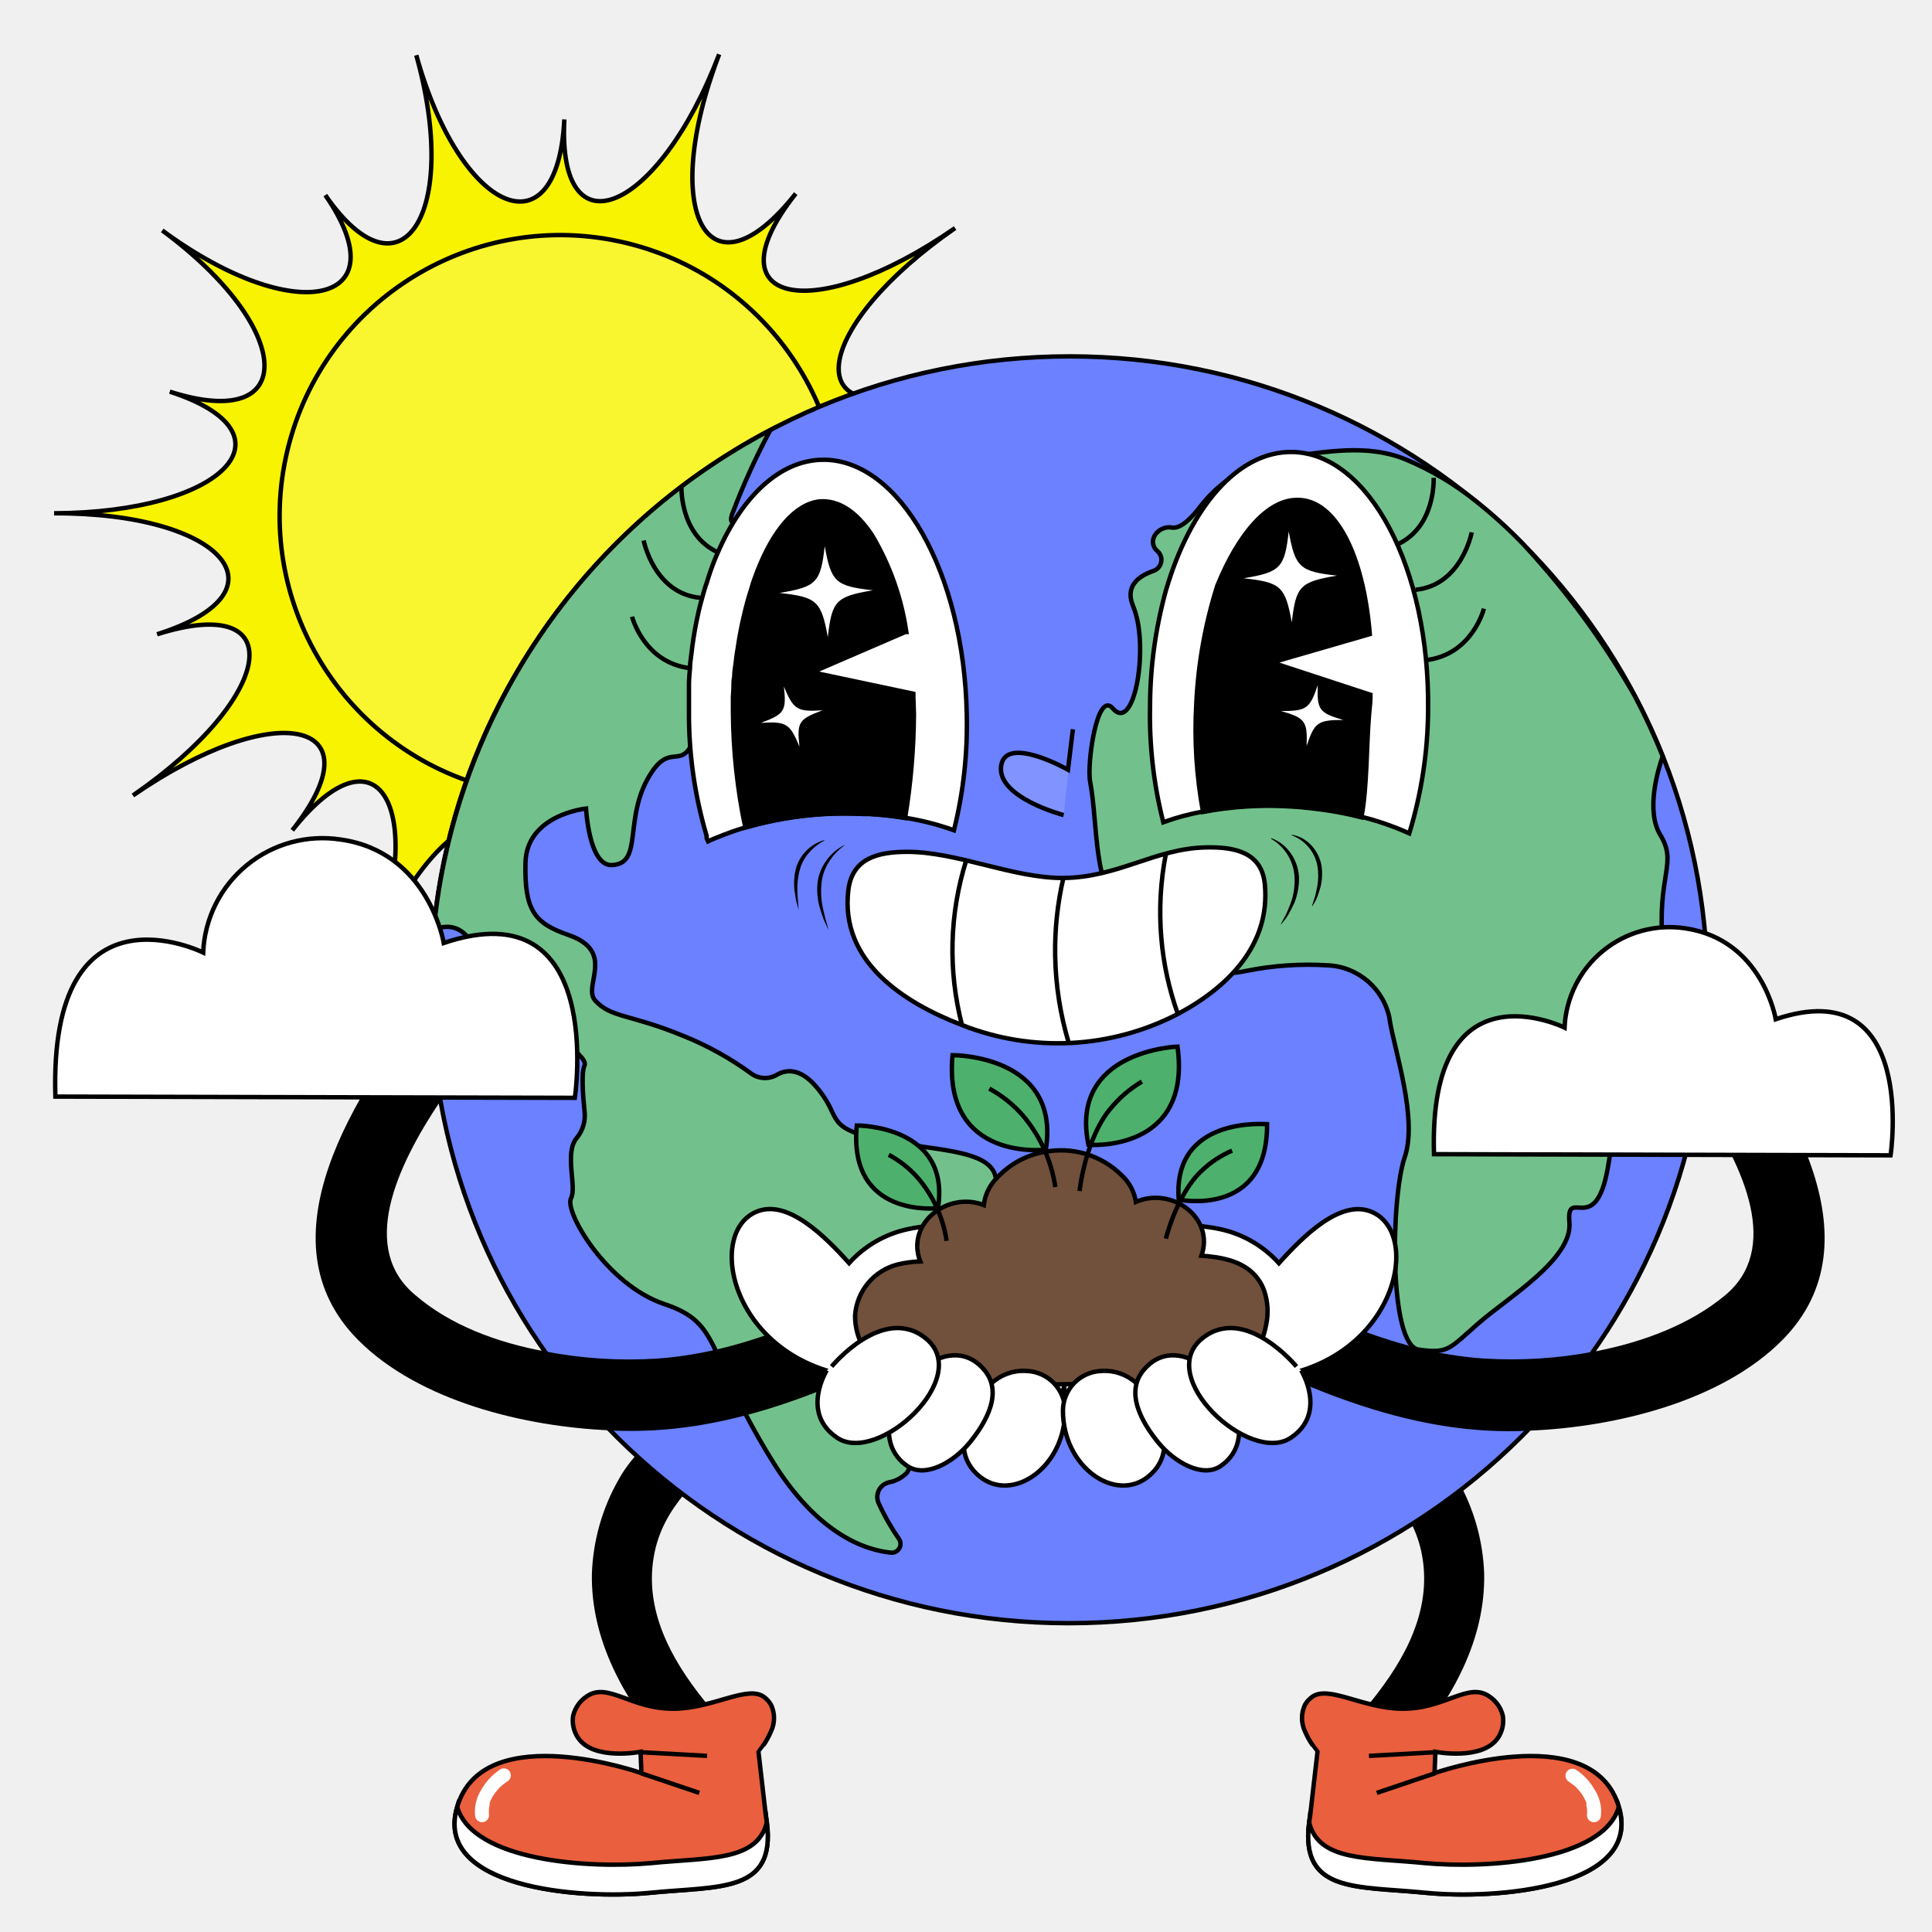
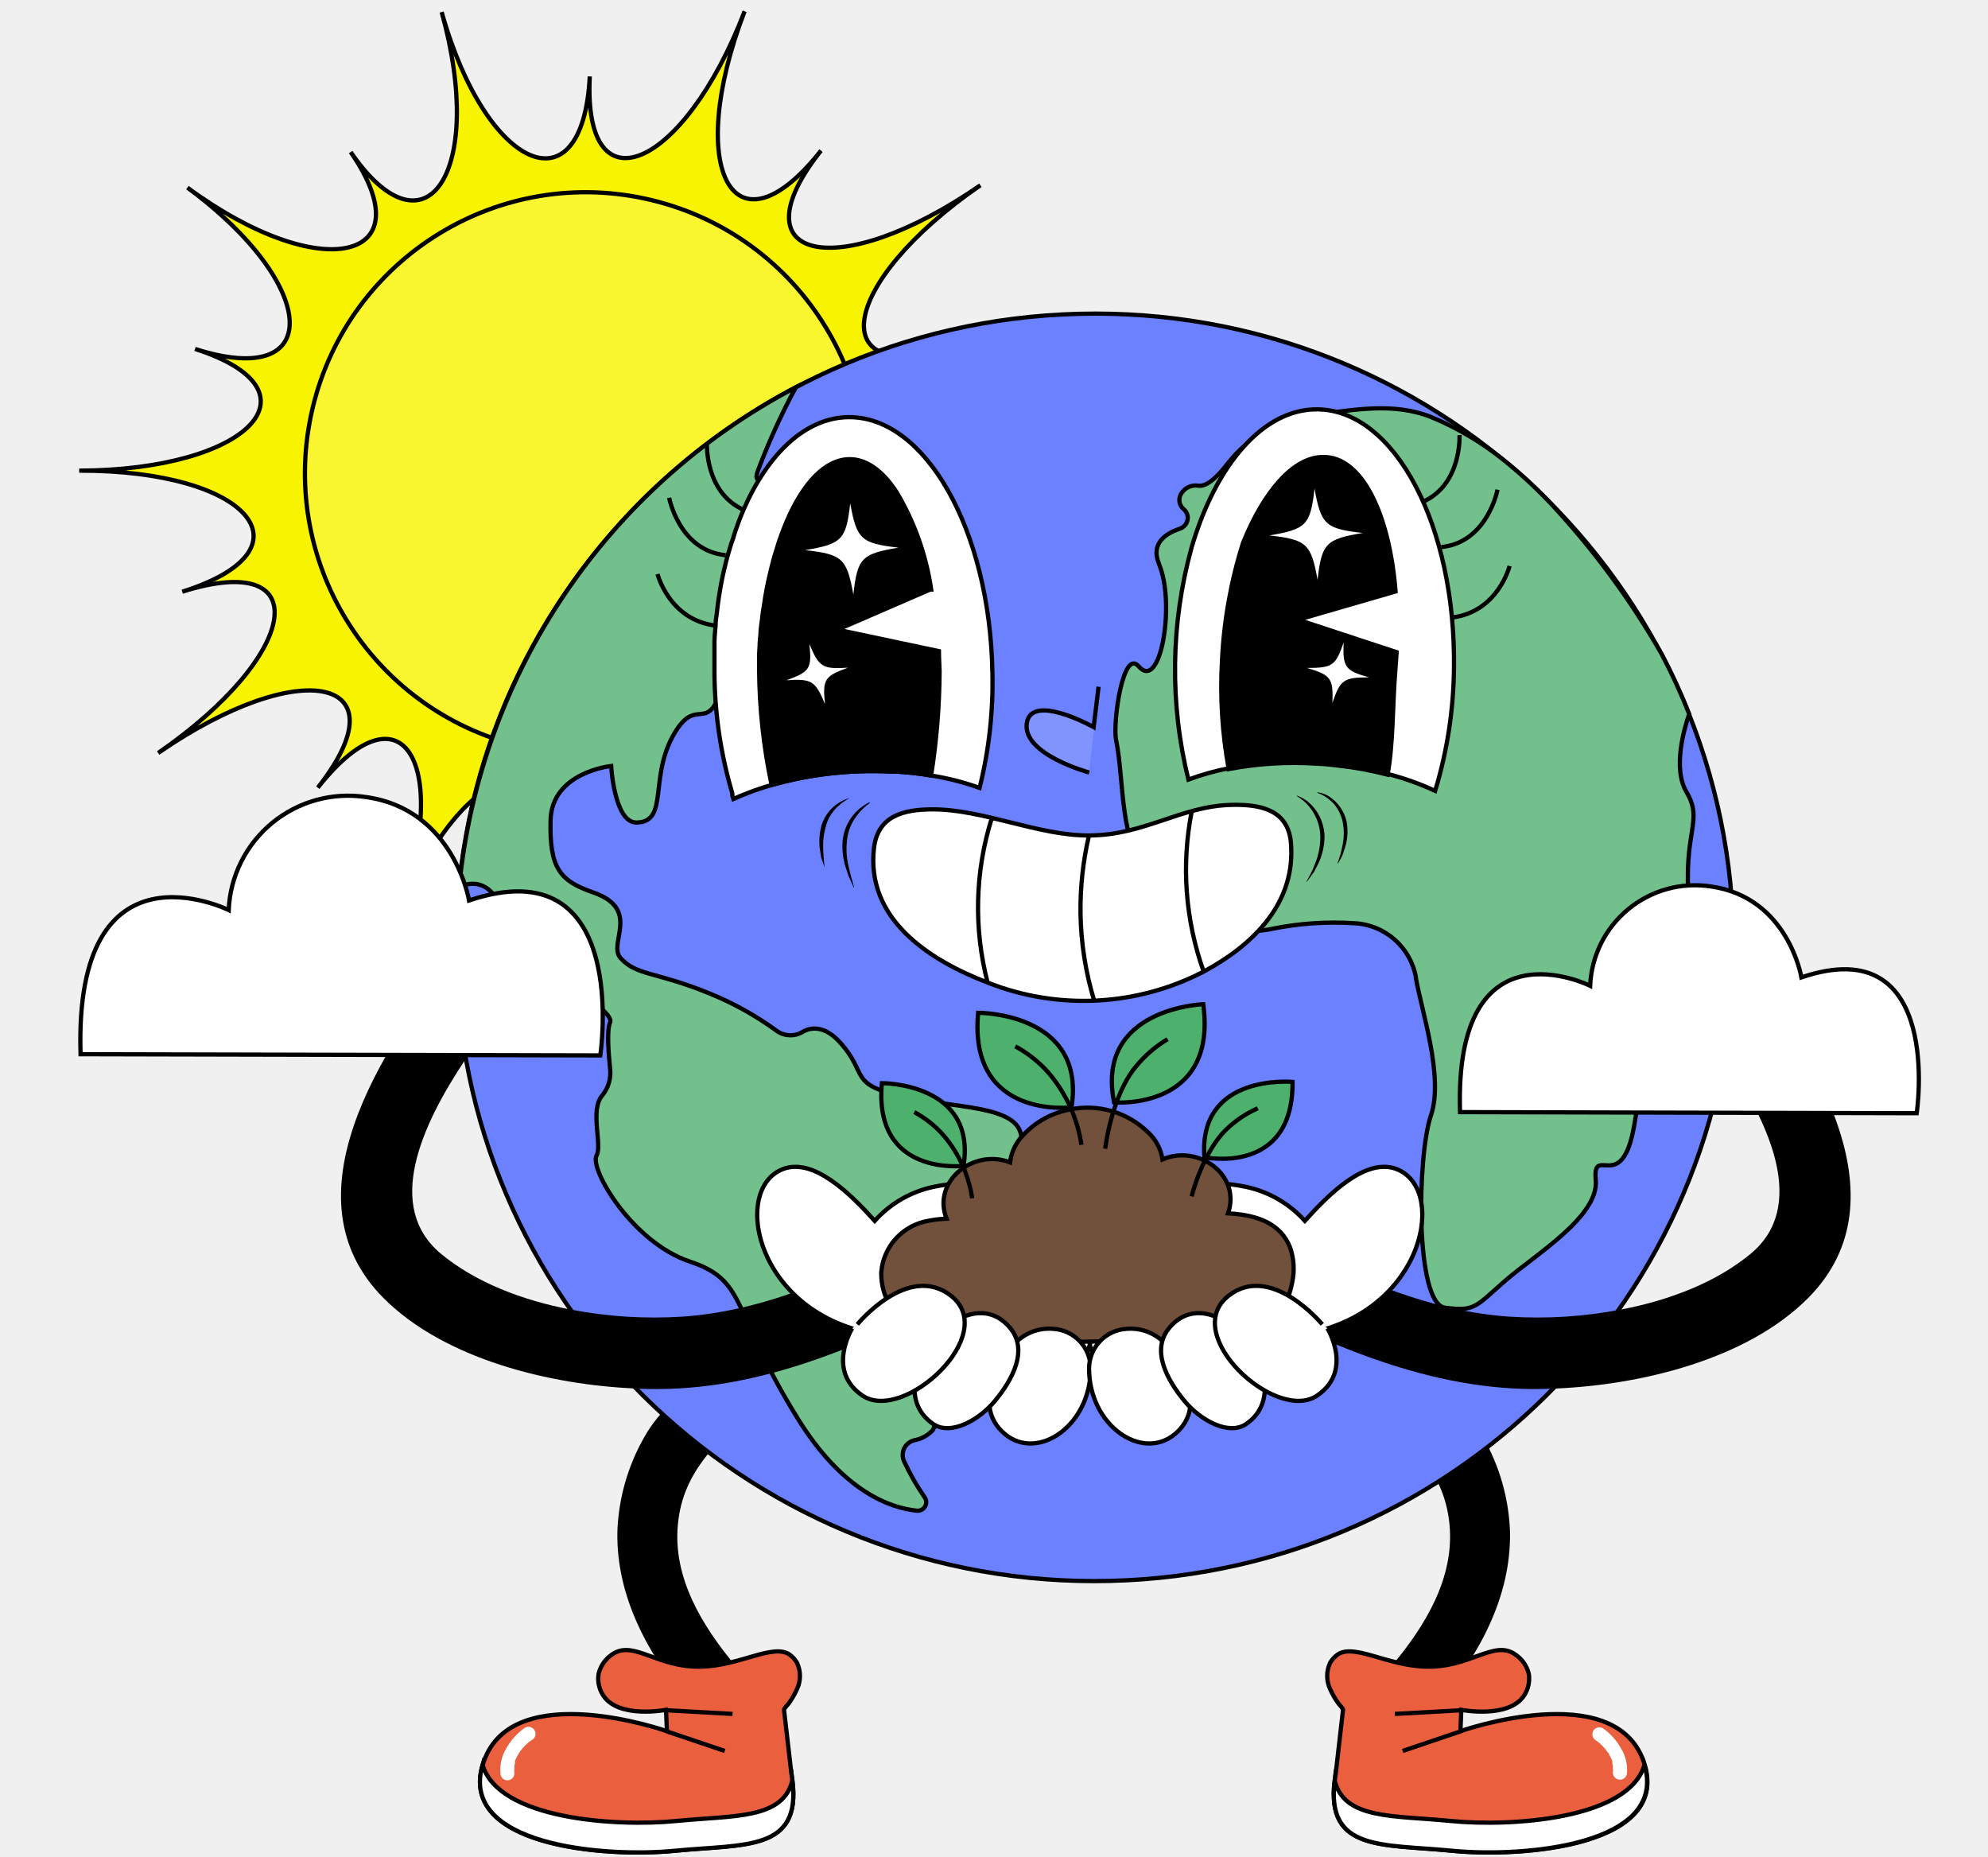
- <svg xmlns="http://www.w3.org/2000/svg" viewBox="0 0 218.65 218.73">
+ <svg xmlns="http://www.w3.org/2000/svg" viewBox="0 0 234.2 218.73">
  <defs>
    <style>.cls-1,.cls-7{fill:#fff;}.cls-1,.cls-10,.cls-12,.cls-13,.cls-2,.cls-3,.cls-4,.cls-5,.cls-6,.cls-8,.cls-9{stroke:#000;stroke-miterlimit:10;stroke-width:0.5px;}.cls-2{fill:#f8f300;}.cls-3{fill:#f9f52e;}.cls-5{fill:#ea5f3d;}.cls-6{fill:none;}.cls-8{fill:#6b81ff;}.cls-9{fill:#72c18c;}.cls-10{fill:#8093ff;}.cls-11{clip-path:url(#clip-path);}.cls-12{fill:#71513c;}.cls-13{fill:#4db16d;}</style>
    <clipPath id="clip-path">
-       <path class="cls-1" d="M120.39,99.4c6.22-.06,10.39-3.34,16.11-3.46,3.22-.08,6.36.51,6.7,4.19.63,6.72-4,11.55-9.84,14.66a29.5,29.5,0,0,1-24.45,1.26c-6.7-2.57-13.8-7.22-12.87-15.23.42-3.67,3.36-4.36,6.58-4.38C108.34,96.41,114.69,99.44,120.39,99.4Z" />
+       <path class="cls-1" d="M128.29,98.41c6.49,0,10.83-3.47,16.78-3.6,3.35-.08,6.62.54,7,4.36.65,7-4.18,12-10.25,15.27a30.74,30.74,0,0,1-25.45,1.31c-7-2.68-14.37-7.52-13.41-15.86.45-3.81,3.51-4.54,6.85-4.55C115.75,95.3,122.36,98.46,128.29,98.41Z" />
    </clipPath>
  </defs>
  <g id="_02" data-name="02">
-     <path class="cls-2" d="M15.05,90.06C31.21,78.91,33,67,17.78,71.81,33,67,25.37,58.05,6.12,58.11c19.25-.06,27.81-9,13.1-13.77,14.71,4.72,14.15-7.19-.85-18.25,15,11.06,27.05,8.43,18.46-4,8.59,12.45,15.32,2.11,10.3-15.84,5,18,16,22.7,16.76,7.27-.8,15.43,10.65,10.62,17.53-7.37-6.88,18-1.22,28.28,8.67,15.77C80.2,34.41,92,37,108.13,25.82,92,37,90.19,48.89,105.4,44.07c-15.21,4.82-7.59,13.76,11.66,13.7-19.25.06-27.81,9-13.1,13.77-14.71-4.72-14.15,7.2.85,18.25-15-11.05-27.06-8.43-18.46,4C77.75,81.36,71,91.7,76,109.65c-5-18-16-22.69-16.76-7.27.8-15.42-10.64-10.61-17.52,7.37C48.64,91.77,43,81.47,33.09,94,43,81.47,31.21,78.91,15.05,90.06Z" />
-     <circle class="cls-3" cx="63.44" cy="58.4" r="31.78" transform="translate(-8.17 106.43) rotate(-76.48)" />
-     <path class="cls-4" d="M80.18,193.47c-3.77-4.51-7.14-10-6.56-16.14.61-6.35,4.72-9.32,8.51-13.77,2.64-3.1-2.63-6.58-5.24-3.52-2.25,2.64-4.9,4.44-6.63,7.58a22.92,22.92,0,0,0-3,10.55c-.13,7.42,3.58,13.94,8.19,19.48C78.05,200.78,82.78,196.59,80.18,193.47Z" />
-     <path class="cls-5" d="M66.42,192.06a3.68,3.68,0,0,0-1.53,2.18,3.48,3.48,0,0,0,.55,2.5c1.76,2.63,7.08,1.59,7.08,1.59l.1,2.41s-17.39-6.12-20.73,3.42,13.56,10.93,21.71,10.13,14.63.11,13.1-8.75c0,0-.83-7.21-.83-7.22s.44-.57.51-.66a8.85,8.85,0,0,0,.91-1.65,3.48,3.48,0,0,0,0-3,2.92,2.92,0,0,0-.82-.91c-1.86-1.32-5.67,1.27-10.06,1.35C71.47,193.55,68.84,190.37,66.42,192.06Z" />
-     <path class="cls-1" d="M73.6,214.29c-8,.79-24.55-.55-21.84-9.71,1.78,6.13,15,7,21.94,6.35,6.57-.65,12-.18,13.12-4.6C87.83,214.34,81.51,213.5,73.6,214.29Z" />
-     <line class="cls-6" x1="72.59" y1="200.76" x2="79.17" y2="202.98" />
-     <line class="cls-6" x1="72.41" y1="198.37" x2="80.05" y2="198.79" />
-     <path class="cls-7" d="M54.49,202.62a4.63,4.63,0,0,0-.7,2.94.8.8,0,0,0,.83.74.78.78,0,0,0,.74-.83,3.84,3.84,0,0,1,0-.59v0l0-.16a2.82,2.82,0,0,1,.07-.31l0-.13,0-.09,0-.09.07-.15q.13-.3.3-.6c.06-.08.11-.17.17-.26-.1.15,0,0,0,0l.1-.13c.14-.18.28-.35.43-.51l.23-.23L57,202l.44-.32a.79.79,0,1,0-.85-1.33A6.75,6.75,0,0,0,54.49,202.62Z" />
-     <path class="cls-4" d="M154.86,193.47c3.77-4.51,7.14-10,6.56-16.14-.61-6.35-4.73-9.32-8.51-13.77-2.64-3.1,2.63-6.58,5.24-3.52,2.25,2.64,4.89,4.44,6.63,7.58a22.91,22.91,0,0,1,3,10.55c.14,7.42-3.57,13.94-8.18,19.48C157,200.78,152.26,196.59,154.86,193.47Z" />
-     <path class="cls-5" d="M168.61,192.06a3.64,3.64,0,0,1,1.53,2.18,3.49,3.49,0,0,1-.54,2.5c-1.77,2.63-7.09,1.59-7.09,1.59l-.1,2.41s17.4-6.12,20.74,3.42-13.56,10.93-21.72,10.13-14.62.11-13.1-8.75c0,0,.83-7.21.83-7.22s-.43-.57-.5-.66a8.9,8.9,0,0,1-.92-1.65,3.52,3.52,0,0,1,0-3,2.87,2.87,0,0,1,.83-.91c1.86-1.32,5.66,1.27,10.06,1.35C163.56,193.55,166.2,190.37,168.61,192.06Z" />
-     <path class="cls-1" d="M161.43,214.29c8,.79,24.56-.55,21.84-9.71-1.77,6.13-15,7-21.94,6.35-6.56-.65-12-.18-13.12-4.6C147.21,214.34,153.53,213.5,161.43,214.29Z" />
-     <line class="cls-6" x1="162.45" y1="200.76" x2="155.87" y2="202.98" />
-     <line class="cls-6" x1="162.63" y1="198.37" x2="154.99" y2="198.79" />
-     <path class="cls-7" d="M180.54,202.62a4.57,4.57,0,0,1,.71,2.94.79.79,0,0,1-1.58-.09,2.88,2.88,0,0,0,0-.59v0a.78.78,0,0,0,0-.16,2.82,2.82,0,0,0-.07-.31l0-.13a.49.49,0,0,0,0-.09l0-.09-.06-.15a5.71,5.71,0,0,0-.31-.6l-.16-.26c.09.15,0,0,0,0a1.13,1.13,0,0,1-.1-.13c-.14-.18-.28-.35-.43-.51l-.23-.23L178,202c-.14-.11-.28-.22-.43-.32a.79.79,0,0,1,.85-1.33A6.72,6.72,0,0,1,180.54,202.62Z" />
-     <ellipse class="cls-8" cx="121.05" cy="112.05" rx="72.28" ry="71.71" transform="translate(-2.73 3.02) rotate(-1.41)" />
-     <path class="cls-9" d="M188.26,107.23c.73,8.29-3.76,7.89-4.25,9.46s-.6,7.8-2,15.62-4.7,1.94-4.33,6.08-6.92,8.48-10.28,11.41-3.38,3.46-6.78,3-3.16-17.19-1.59-21.77c1.49-4.34-1.09-11.92-1.7-15.54,0,0,0-.07,0-.11a7.47,7.47,0,0,0-7-6.09,35.51,35.51,0,0,0-9.24.63c-6.82,1.47-10.38-3.64-13.87-6.41s-2.9-10.32-3.8-15c-.39-2,.78-10.39,2.55-8.32,2.47,2.89,4.07-6.76,2.46-11.18l-.23-.61c-.78-2.14.81-3.22,2.38-3.76a1.34,1.34,0,0,0,.91-1.27,1.32,1.32,0,0,0-.48-1,1.34,1.34,0,0,1-.36-1.58,1.89,1.89,0,0,1,2.09-1.05c1,.08,2.15-1.08,3.23-2.49a14.51,14.51,0,0,1,9.75-5.53c4.44-.55,9-1.47,13.32.25a33.18,33.18,0,0,1,8.12,4.82h0a54.63,54.63,0,0,1,5.24,4.76l.21.23a91.91,91.91,0,0,1,12.46,17,68.71,68.71,0,0,1,3.17,6.85c-.55,1.56-1.91,6.13-.29,8.86C190,97.84,187.53,98.94,188.26,107.23Z" />
-     <path class="cls-9" d="M110.19,144.2c-.94,3.66,1.26,8.9-2.86,10.12s-3.62,11.07-4.63,12.39a3.77,3.77,0,0,1-2.09,1.12,1.7,1.7,0,0,0-1.12,2.39,26.57,26.57,0,0,0,2.33,4.08,1,1,0,0,1-.88,1.49c-2.89-.27-8.36-2-13.58-10.52-7.57-12.27-5.57-15.44-12.12-17.62s-11.39-10.5-10.59-12c.68-1.26-.8-5.16.66-6.83a4,4,0,0,0,.87-3c-.2-1.92-.37-4.43,0-5.19.59-1.27-6.09-4.51-4.28-7.47s-6.21-.66-8-5.35c-1.38-3.58-3.77-3-4.8-2.53A71.76,71.76,0,0,1,87.21,48.69a78.64,78.64,0,0,0-4.3,9.47c-1.7,4.71,12.48-9,14.55-3.33,2,5.49,2.33,10,1,11.77-1.88,2.51-6.85,3.28-6.85,3.28a2,2,0,0,1-.08,3.4,26.34,26.34,0,0,1-5.31,2.45c-1.8.3-3,2.67-3,2.67a6.66,6.66,0,0,0-4.32,4.45c-1.58,4.78-2.71,1.16-5,4.4-3.56,5.14-.86,10.6-4.7,10.69-2.53,0-2.85-6.4-2.85-6.4s-6.73.68-6.86,6.13,1.06,6.87,4.88,8.19c5.43,1.88,1.57,5.79,3,7.4,1.81,2,3.92,1.52,9.95,4a35.53,35.53,0,0,1,7.74,4.29,2.65,2.65,0,0,0,2.91.12c1-.57,2.52-.77,4.28,1.19,3.2,3.56.89,4.65,6.9,6.06s13.26,1,13.61,4.6S111.14,140.54,110.19,144.2Z" />
-     <path class="cls-10" d="M121.47,82.56l-.56,4.58s-7.08-4-7.57-.42,7.08,5.56,7.08,5.56" />
-     <path class="cls-1" d="M161.68,80.43a48.85,48.85,0,0,1-2.13,13.92,32.31,32.31,0,0,0-5.38-1.87,39,39,0,0,0-5.51-1c-.79-.1-1.6-.18-2.42-.22a39.73,39.73,0,0,0-10,.61,27.82,27.82,0,0,0-4.54,1.22,49.17,49.17,0,0,1-1.5-13.15A49.8,49.8,0,0,1,132,66.84s0,0,0,0c2.74-9.4,8.14-15.76,14.29-15.67C155,51.3,161.89,64.4,161.68,80.43Z" />
-     <path class="cls-6" d="M162.31,54.09s.28,5.54-4.1,7.54" />
-     <path class="cls-6" d="M166.62,60.27s-1.14,6-6.36,6.5" />
-     <path class="cls-6" d="M168,68.91s-1.3,5.2-6.53,5.82" />
-     <path class="cls-4" d="M155.08,71.79,144,75l11.16,3.66c0,.74-.09,1.46-.16,2.21-.3,3.53-.22,8.32-.87,11.66a39,39,0,0,0-5.51-1c-.79-.1-1.6-.18-2.42-.22a39.73,39.73,0,0,0-10,.61,51.55,51.55,0,0,1-.76-12.3,52.25,52.25,0,0,1,2.38-13.31,0,0,0,0,1,0,0c2.39-5.88,5.69-9.7,9-9.71C151.2,56.5,154.35,62.83,155.08,71.79Z" />
-     <path class="cls-7" d="M151.37,65.17c-4.19.7-4.66,1.18-5.12,5.3-.74-4.08-1.24-4.55-5.46-5,4.18-.69,4.65-1.18,5.11-5.3C146.64,64.24,147.14,64.7,151.37,65.17Z" />
-     <path class="cls-7" d="M152.08,81.51c-2.87,0-3.25.25-4.15,2.93.1-2.79-.16-3.15-2.89-3.94,2.87,0,3.25-.26,4.15-2.93C149.09,80.36,149.35,80.72,152.08,81.51Z" />
-     <path class="cls-1" d="M109.45,80.86A49.4,49.4,0,0,1,108,94a30.23,30.23,0,0,0-5.48-1.41,36.79,36.79,0,0,0-4.06-.45l-.6,0a43.77,43.77,0,0,0-4.43,0,40.94,40.94,0,0,0-9,1.53c-.51.14-1,.3-1.49.47h0l-1,.37c-.61.24-1.21.47-1.78.74L80,94.88a.7.7,0,0,1,0-.12.28.28,0,0,1,0-.13,48.6,48.6,0,0,1-2-13.28c0-.47,0-.95,0-1.4a2.11,2.11,0,0,0,0-.25c0-.32,0-.64,0-1s0-.86,0-1.28c0-.62.08-1.22.12-1.82a.64.64,0,0,0,0-.07c0-.43.08-.86.13-1.28.14-1.3.34-2.56.57-3.75.09-.45.19-.89.29-1.34s.21-.86.33-1.28.17-.64.28-1,.11-.39.18-.59.1-.29.16-.44a3.18,3.18,0,0,1,.09-.33c.34-1.07.72-2.09,1.13-3h0c2.76-6.33,7-10.39,11.83-10.47C101.83,51.94,109.14,64.83,109.45,80.86Z" />
-     <path class="cls-6" d="M77.15,55s-.26,5.54,4.14,7.54" />
-     <path class="cls-6" d="M72.87,61.19s1.17,6,6.4,6.49" />
-     <path class="cls-6" d="M71.56,69.82s1.33,5.2,6.56,5.83" />
-     <path class="cls-4" d="M91.93,76.11l11.47,2.43c0,.75.06,1.51.07,2.28a74.8,74.8,0,0,1-1,11.79,36.79,36.79,0,0,0-4.06-.45l-.6,0a43.77,43.77,0,0,0-4.43,0,40.94,40.94,0,0,0-9,1.53,65.71,65.71,0,0,1-1.4-13.12c0-.47,0-.95,0-1.41,0-.09,0-.17,0-.25l.06-1c0-.44,0-.87.09-1.3,0-.62.13-1.23.2-1.83a.2.2,0,0,1,0-.07c.05-.43.11-.88.19-1.3.19-1.31.43-2.58.72-3.77.1-.46.22-.91.34-1.36s.24-.87.38-1.29.19-.64.3-1l.21-.59.29-.78c1.77-4.53,4.22-7.51,7-7.85C95,56.59,97,58,98.7,60.55a29.79,29.79,0,0,1,3.91,11l-.11,0Z" />
-     <path class="cls-7" d="M98.83,66.83c-4.19.7-4.65,1.18-5.11,5.3-.74-4.08-1.24-4.54-5.47-5,4.19-.69,4.66-1.18,5.12-5.3C94.1,65.9,94.6,66.36,98.83,66.83Z" />
-     <path class="cls-7" d="M93.11,80.42c-2.67,1-2.91,1.32-2.6,4.1-1.09-2.62-1.49-2.86-4.36-2.68,2.67-1,2.9-1.33,2.6-4.11C89.84,80.35,90.24,80.6,93.11,80.42Z" />
-     <path d="M143.93,94.89a4.63,4.63,0,0,1,1.25.69,5.13,5.13,0,0,1,1.89,3.84,7.5,7.5,0,0,1-.54,2.83c-.21.43-.42.85-.65,1.26s-.53.77-.83,1.13l-.05,0,.64-1.21c.19-.42.36-.85.52-1.28a7.68,7.68,0,0,0,.41-2.69,5.39,5.39,0,0,0-.74-2.59,5.3,5.3,0,0,0-1.92-1.9Z" />
-     <path d="M146.23,94.5a3.82,3.82,0,0,1,1.17.38,4.57,4.57,0,0,1,1,.75,4.7,4.7,0,0,1,1.19,2.23,6.31,6.31,0,0,1-.07,2.49c-.11.39-.24.78-.37,1.16s-.36.73-.57,1.07l-.05,0,.36-1.12c.09-.38.18-.76.25-1.15a6.75,6.75,0,0,0,0-2.33,4.6,4.6,0,0,0-2.89-3.41Z" />
-     <path d="M95.58,95.73a6.58,6.58,0,0,0-1.79,1.94,5.46,5.46,0,0,0-.79,2.4,8.75,8.75,0,0,0,.13,2.59c.09.43.2.87.31,1.31s.26.87.36,1.33l0,0-.57-1.26c-.15-.43-.3-.87-.43-1.31a7.66,7.66,0,0,1-.25-2.74,5.41,5.41,0,0,1,1-2.56,5.35,5.35,0,0,1,2.09-1.77Z" />
-     <path d="M93.31,95.18a5.89,5.89,0,0,0-1.76,1.41,4.65,4.65,0,0,0-1,1.89,7.93,7.93,0,0,0-.28,2.19c0,.76.1,1.52.14,2.33l0,0-.3-1.15q-.1-.59-.18-1.17a6.89,6.89,0,0,1,.18-2.35,4.64,4.64,0,0,1,3.22-3.22Z" />
-     <path class="cls-7" d="M120.39,99.4c6.22-.06,10.39-3.34,16.11-3.46,3.22-.08,6.36.51,6.7,4.19.63,6.72-4,11.55-9.84,14.66a29.5,29.5,0,0,1-24.45,1.26c-6.7-2.57-13.8-7.22-12.87-15.23.42-3.67,3.36-4.36,6.58-4.38C108.34,96.41,114.69,99.44,120.39,99.4Z" />
+     <path class="cls-2" d="M18.63,88.7c16.82-11.61,18.67-24,2.84-19,15.83-5,7.91-14.32-12.14-14.26,20-.06,29-9.42,13.64-14.34,15.31,4.92,14.73-7.49-.89-19C37.7,33.6,50.25,30.87,41.31,17.91c8.94,13,15.95,2.2,10.72-16.49C57.26,20.11,68.65,25.05,69.48,9c-.83,16.06,11.08,11,18.24-7.67-7.16,18.72-1.27,29.43,9,16.41-10.3,13,2,15.69,18.78,4.08-16.82,11.61-18.67,24-2.84,19-15.83,5-7.9,14.33,12.14,14.27-20,.06-28.95,9.42-13.64,14.34-15.31-4.92-14.73,7.48.89,19C96.46,76.9,83.91,79.63,92.86,92.59c-9-13-16-2.19-10.73,16.5-5.22-18.69-16.62-23.63-17.45-7.57.83-16.06-11.08-11-18.24,7.67,7.16-18.72,1.27-29.44-9-16.41C47.71,79.75,35.45,77.09,18.63,88.7Z" />
+     <circle class="cls-3" cx="69.01" cy="55.73" r="33.08" transform="translate(-1.31 109.8) rotate(-76.48)" />
+     <path class="cls-4" d="M86.43,196.35c-3.92-4.7-7.43-10.41-6.82-16.8.63-6.62,4.91-9.7,8.86-14.34,2.74-3.22-2.75-6.85-5.46-3.67-2.34,2.76-5.1,4.62-6.91,7.9a23.84,23.84,0,0,0-3.12,11c-.14,7.71,3.72,14.51,8.52,20.27C84.22,204,89.14,199.6,86.43,196.35Z" />
+     <path class="cls-5" d="M72.11,194.88a3.85,3.85,0,0,0-1.59,2.27,3.58,3.58,0,0,0,.57,2.6c1.84,2.74,7.37,1.66,7.37,1.66l.11,2.51S60.46,197.55,57,207.48,71.1,218.86,79.59,218s15.23.12,13.64-9.1l-.87-7.52c0-.12.46-.59.53-.69a9.29,9.29,0,0,0,1-1.72,3.64,3.64,0,0,0,0-3.11,3,3,0,0,0-.86-.95c-1.93-1.37-5.9,1.33-10.47,1.41C77.37,196.44,74.63,193.12,72.11,194.88Z" />
+     <path class="cls-1" d="M79.59,218c-8.37.83-25.57-.57-22.74-10.11,1.85,6.39,15.63,7.32,22.84,6.61,6.83-.67,12.54-.18,13.66-4.78C94.4,218.08,87.82,217.21,79.59,218Z" />
+     <line class="cls-6" x1="78.53" y1="203.94" x2="85.38" y2="206.25" />
+     <line class="cls-6" x1="78.35" y1="201.45" x2="86.3" y2="201.89" />
+     <path class="cls-7" d="M59.69,205.87a4.87,4.87,0,0,0-.73,3.06.82.82,0,1,0,1.64-.08,3.22,3.22,0,0,1,0-.62s0,0,0,0,0-.11,0-.16,0-.22.07-.33a.5.5,0,0,0,0-.13l0-.09,0-.09.06-.16c.1-.21.2-.42.32-.62l.17-.27c-.09.15,0,0,0,0l.1-.14a4.65,4.65,0,0,1,.45-.53,1.81,1.81,0,0,1,.24-.24l.17-.16a3.72,3.72,0,0,1,.45-.33.83.83,0,1,0-.89-1.39A7.18,7.18,0,0,0,59.69,205.87Z" />
+     <path class="cls-4" d="M164.18,196.35c3.93-4.7,7.44-10.41,6.83-16.8-.63-6.62-4.92-9.7-8.86-14.34-2.74-3.22,2.74-6.85,5.45-3.67,2.35,2.76,5.1,4.62,6.91,7.9a23.85,23.85,0,0,1,3.13,11c.14,7.71-3.72,14.51-8.53,20.27C166.4,204,161.48,199.6,164.18,196.35Z" />
+     <path class="cls-5" d="M178.5,194.88a3.85,3.85,0,0,1,1.6,2.27,3.63,3.63,0,0,1-.57,2.6c-1.84,2.74-7.38,1.66-7.38,1.66l-.1,2.51s18.11-6.37,21.58,3.56S179.52,218.86,171,218s-15.23.12-13.64-9.1l.86-7.52c0-.12-.45-.59-.52-.69a9.34,9.34,0,0,1-1-1.72,3.64,3.64,0,0,1,0-3.11,3.19,3.19,0,0,1,.86-.95c1.94-1.37,5.9,1.33,10.47,1.41C173.24,196.44,176,193.12,178.5,194.88Z" />
+     <path class="cls-1" d="M171,218c8.36.83,25.56-.57,22.73-10.11-1.84,6.39-15.62,7.32-22.84,6.61-6.83-.67-12.54-.18-13.66-4.78C156.21,218.08,162.79,217.21,171,218Z" />
+     <line class="cls-6" x1="172.08" y1="203.94" x2="165.24" y2="206.25" />
+     <line class="cls-6" x1="172.27" y1="201.45" x2="164.32" y2="201.89" />
+     <path class="cls-7" d="M190.92,205.87a4.81,4.81,0,0,1,.74,3.06.83.83,0,0,1-1.65-.08,3.22,3.22,0,0,0,0-.62v0l0-.16c0-.11,0-.22-.07-.33a.93.93,0,0,0,0-.13l0-.09,0-.09a1.11,1.11,0,0,0-.07-.16,5.2,5.2,0,0,0-.32-.62c0-.09-.11-.18-.17-.27.1.15,0,0,0,0a1.71,1.71,0,0,0-.11-.14,4.58,4.58,0,0,0-.44-.53,2.72,2.72,0,0,0-.24-.24l-.17-.16a4.84,4.84,0,0,0-.46-.33.84.84,0,0,1-.24-1.14.83.83,0,0,1,1.13-.25A7.07,7.07,0,0,1,190.92,205.87Z" />
+     <ellipse class="cls-8" cx="128.98" cy="111.59" rx="75.25" ry="74.65" transform="translate(-2.71 3.21) rotate(-1.41)" />
+     <path class="cls-9" d="M199,106.57c.76,8.63-3.92,8.21-4.43,9.84s-.62,8.12-2.07,16.27-4.9,2-4.51,6.32-7.2,8.83-10.7,11.89-3.52,3.6-7.06,3.15-3.29-17.89-1.65-22.67c1.54-4.51-1.14-12.4-1.78-16.17,0,0,0-.08,0-.11a7.76,7.76,0,0,0-7.26-6.34,36.74,36.74,0,0,0-9.62.65c-7.1,1.52-10.8-3.79-14.44-6.68s-3-10.74-4-15.57c-.4-2.08.82-10.82,2.66-8.66,2.57,3,4.24-7,2.55-11.64l-.23-.64c-.81-2.22.84-3.35,2.47-3.91a1.39,1.39,0,0,0,1-1.33,1.37,1.37,0,0,0-.49-1,1.4,1.4,0,0,1-.38-1.65,2,2,0,0,1,2.17-1.1c1,.09,2.24-1.12,3.37-2.58a15.1,15.1,0,0,1,10.15-5.76c4.62-.58,9.38-1.54,13.86.25a34.75,34.75,0,0,1,8.46,5l0,0a53,53,0,0,1,5.45,5,2.5,2.5,0,0,1,.23.23,95.85,95.85,0,0,1,13,17.67A71,71,0,0,1,199,84.11c-.56,1.62-2,6.39-.3,9.22C200.73,96.8,198.2,97.94,199,106.57Z" />
+     <path class="cls-9" d="M117.68,145.06c-1,3.81,1.31,9.26-3,10.53s-3.77,11.52-4.82,12.9a3.92,3.92,0,0,1-2.18,1.17,1.78,1.78,0,0,0-1.17,2.48,28.87,28.87,0,0,0,2.43,4.25,1,1,0,0,1-.91,1.56c-3-.29-8.7-2.13-14.14-11-7.88-12.78-5.8-16.07-12.61-18.34s-11.87-10.94-11-12.49c.7-1.3-.84-5.36.69-7.11a4.19,4.19,0,0,0,.9-3.16c-.21-2-.38-4.61,0-5.4.62-1.32-6.34-4.7-4.46-7.78s-6.46-.69-8.32-5.57c-1.44-3.73-3.92-3.12-5-2.63A74.71,74.71,0,0,1,93.75,45.62a81.91,81.91,0,0,0-4.48,9.86c-1.77,4.9,13-9.37,15.16-3.46,2.09,5.71,2.42,10.36,1,12.25-2,2.61-7.12,3.42-7.12,3.42a2,2,0,0,1,1,1.74,2,2,0,0,1-1.06,1.8,27.92,27.92,0,0,1-5.52,2.54c-1.89.32-3.17,2.78-3.17,2.78A6.93,6.93,0,0,0,85,81.19c-1.64,5-2.82,1.2-5.16,4.58C76.19,91.12,79,96.8,75,96.89c-2.63.06-3-6.66-3-6.66s-7,.71-7.14,6.39,1.1,7.15,5.07,8.52c5.66,2,1.64,6,3.17,7.71,1.88,2.08,4.09,1.58,10.36,4.12a37.22,37.22,0,0,1,8.06,4.47,2.76,2.76,0,0,0,3,.13c1-.6,2.62-.8,4.46,1.24,3.33,3.7.92,4.84,7.17,6.31s13.81,1,14.17,4.79S118.67,141.25,117.68,145.06Z" />
+     <path class="cls-10" d="M129.42,80.89l-.58,4.76s-7.38-4.11-7.88-.44S128.32,91,128.32,91" />
+     <path class="cls-1" d="M171.29,78.67a51.57,51.57,0,0,1-2.22,14.49,32.65,32.65,0,0,0-5.61-2,40.41,40.41,0,0,0-5.73-1.06c-.82-.11-1.66-.19-2.53-.23a41.55,41.55,0,0,0-10.45.63A29.76,29.76,0,0,0,140,91.83a54,54,0,0,1,.37-27.31.08.08,0,0,1,0,0c2.85-9.78,8.47-16.4,14.87-16.3C164.35,48.33,171.5,62,171.29,78.67Z" />
+     <path class="cls-6" d="M171.94,51.25s.3,5.77-4.27,7.84" />
+     <path class="cls-6" d="M176.42,57.68s-1.18,6.22-6.62,6.76" />
+     <path class="cls-6" d="M177.84,66.67s-1.35,5.41-6.79,6.07" />
+     <path class="cls-4" d="M164.41,69.67,152.92,73l11.61,3.82c-.05.76-.09,1.51-.16,2.29-.31,3.67-.23,8.67-.91,12.14a40.41,40.41,0,0,0-5.73-1.06c-.82-.11-1.66-.19-2.53-.23a41.55,41.55,0,0,0-10.45.63,54.07,54.07,0,0,1-.79-12.8,54.77,54.77,0,0,1,2.48-13.85.08.08,0,0,1,0,0c2.49-6.12,5.93-10.09,9.41-10.11C160.37,53.75,163.65,60.34,164.41,69.67Z" />
+     <path class="cls-7" d="M160.55,62.78c-4.36.72-4.85,1.23-5.33,5.52-.77-4.26-1.29-4.74-5.69-5.23,4.36-.72,4.85-1.23,5.33-5.52C155.62,61.81,156.15,62.29,160.55,62.78Z" />
+     <path class="cls-7" d="M161.29,79.79c-3,0-3.39.27-4.32,3,.1-2.9-.17-3.28-3-4.11,3,0,3.38-.26,4.32-3C158.17,78.59,158.45,79,161.29,79.79Z" />
+     <path class="cls-1" d="M116.91,79.12a51.13,51.13,0,0,1-1.51,13.69,31.63,31.63,0,0,0-5.7-1.46,35.47,35.47,0,0,0-4.24-.47c-.2,0-.4,0-.61,0A43.45,43.45,0,0,0,90.9,92.47c-.54.15-1.05.32-1.56.49h0c-.38.12-.73.25-1.08.39-.64.24-1.26.49-1.86.76l-.13-.41s0-.07,0-.11a.34.34,0,0,1,0-.14,51.23,51.23,0,0,1-2.1-13.83c0-.48,0-1,0-1.46,0-.09,0-.16,0-.25,0-.34,0-.67,0-1s0-.9,0-1.34c0-.64.09-1.26.13-1.89a.64.64,0,0,0,0-.07c0-.45.08-.9.14-1.34.14-1.35.35-2.66.59-3.9.09-.46.19-.93.31-1.4s.21-.9.33-1.33.19-.67.29-1,.12-.42.19-.62.11-.3.17-.46.07-.22.1-.35a33.65,33.65,0,0,1,1.17-3.17h0c2.88-6.59,7.29-10.82,12.32-10.9C109,49,116.59,62.42,116.91,79.12Z" />
+     <path class="cls-6" d="M83.28,52.2S83,58,87.59,60.05" />
+     <path class="cls-6" d="M78.83,58.63S80,64.85,85.49,65.4" />
+     <path class="cls-6" d="M77.46,67.62s1.38,5.41,6.83,6.07" />
+     <path class="cls-4" d="M98.67,74.17l11.94,2.53c0,.78.06,1.57.08,2.37a81.14,81.14,0,0,1-1,12.28,35.47,35.47,0,0,0-4.24-.47c-.2,0-.4,0-.61,0A43.45,43.45,0,0,0,90.9,92.47a67.92,67.92,0,0,1-1.47-13.66c0-.48,0-1,0-1.46,0-.1,0-.18,0-.27l.06-1c0-.46.05-.91.1-1.36,0-.64.13-1.28.2-1.9,0,0,0,0,0-.08.05-.45.12-.91.2-1.35a38,38,0,0,1,.75-3.93c.1-.48.23-.94.35-1.41s.26-.9.4-1.34.19-.67.31-1l.22-.61c.1-.28.21-.55.3-.81,1.84-4.72,4.39-7.82,7.25-8.17,2.22-.27,4.32,1.17,6.06,3.86a31.26,31.26,0,0,1,4.07,11.46l-.11,0Z" />
+     <path class="cls-7" d="M105.85,64.51c-4.36.72-4.84,1.23-5.32,5.52-.77-4.26-1.29-4.74-5.69-5.23,4.36-.72,4.84-1.23,5.32-5.52C100.93,63.54,101.45,64,105.85,64.51Z" />
+     <path class="cls-7" d="M99.89,78.65c-2.77,1-3,1.38-2.7,4.28-1.14-2.73-1.56-3-4.54-2.8,2.78-1,3-1.38,2.7-4.27C96.49,78.59,96.91,78.84,99.89,78.65Z" />
+     <path d="M152.81,93.72a5.12,5.12,0,0,1,1.29.72,6.35,6.35,0,0,1,1,1.11,5.69,5.69,0,0,1,.94,2.88,7.85,7.85,0,0,1-.57,2.94q-.31.67-.66,1.32c-.29.4-.56.8-.86,1.17l-.05,0,.67-1.27c.19-.43.37-.88.53-1.32a8.37,8.37,0,0,0,.44-2.8,5.63,5.63,0,0,0-.78-2.7,5.55,5.55,0,0,0-2-2Z" />
+     <path d="M155.2,93.32a3.73,3.73,0,0,1,1.21.39,4.93,4.93,0,0,1,1,.79,4.86,4.86,0,0,1,1.24,2.32,6.58,6.58,0,0,1-.07,2.58c-.12.41-.24.82-.38,1.21s-.37.76-.59,1.11l-.05,0,.38-1.16c.1-.4.18-.8.26-1.2a6.78,6.78,0,0,0,0-2.42,4.82,4.82,0,0,0-1-2.17,4.74,4.74,0,0,0-2-1.38Z" />
+     <path d="M102.47,94.59a6.92,6.92,0,0,0-1.88,2,5.57,5.57,0,0,0-.82,2.5,8.51,8.51,0,0,0,.14,2.7c.09.45.2.91.32,1.36s.28.91.39,1.38l-.05,0-.59-1.31c-.16-.45-.31-.91-.45-1.36a8.34,8.34,0,0,1-.26-2.86,5.64,5.64,0,0,1,3.18-4.51Z" />
+     <path d="M100.1,94a6.22,6.22,0,0,0-1.84,1.46,4.71,4.71,0,0,0-1,2,7.47,7.47,0,0,0-.29,2.28c0,.79.1,1.59.16,2.42l0,0L96.74,101c-.07-.41-.13-.81-.19-1.22a7.23,7.23,0,0,1,.2-2.45A4.82,4.82,0,0,1,100.09,94Z" />
+     <path class="cls-7" d="M128.29,98.41c6.49,0,10.83-3.47,16.78-3.6,3.35-.08,6.62.54,7,4.36.65,7-4.18,12-10.25,15.27a30.74,30.74,0,0,1-25.45,1.31c-7-2.68-14.37-7.52-13.41-15.86.45-3.81,3.51-4.54,6.85-4.55C115.75,95.3,122.36,98.46,128.29,98.41Z" />
    <g class="cls-11">
-       <path class="cls-6" d="M109.39,97.41a33.85,33.85,0,0,0-.48,18.64" />
-       <path class="cls-6" d="M120.39,99.4a36.09,36.09,0,0,0-.93,8.81,36.52,36.52,0,0,0,1.54,9.87" />
-       <path class="cls-6" d="M132,96.64a34.37,34.37,0,0,0-.52,9.57,33.79,33.79,0,0,0,1.87,8.58" />
+       <path class="cls-6" d="M116.85,96.34a35.08,35.08,0,0,0-.5,19.41" />
+       <path class="cls-6" d="M128.29,98.41a38.46,38.46,0,0,0-1,9.17,37.59,37.59,0,0,0,1.61,10.29" />
+       <path class="cls-6" d="M140.4,95.54a35.54,35.54,0,0,0,1.4,18.9" />
    </g>
-     <path class="cls-6" d="M120.39,99.4c6.22-.06,10.39-3.34,16.11-3.46,3.22-.08,6.36.51,6.7,4.19.63,6.72-4,11.55-9.84,14.66a29.5,29.5,0,0,1-24.45,1.26c-6.7-2.57-13.8-7.22-12.87-15.23.42-3.67,3.36-4.36,6.58-4.38C108.34,96.41,114.69,99.44,120.39,99.4Z" />
-     <path d="M107.89,150.43C96.5,156.23,84.58,162,71.51,162c-.77,0-1.56,0-2.36-.06-9.78-.4-21.73-3.32-28.61-10.24-11.24-11.32-.36-27.94,8.23-39,0,.37,0,.73,0,1.1a71.48,71.48,0,0,0,1.09,10.84c-5.14,7.68-9.14,16.78-2.82,22C50.94,150,56.25,152,61.71,153a50.08,50.08,0,0,0,12.69.81c10.5-.72,20.19-5.71,29.4-10.39C108.44,141.09,112.53,148.07,107.89,150.43Z" />
-     <path d="M134.42,150.43c11.4,5.8,23.31,11.59,36.38,11.6q1.17,0,2.37-.06c9.77-.4,21.73-3.32,28.6-10.24,11.24-11.32.36-27.94-8.23-39,0,.37,0,.73,0,1.1a71.48,71.48,0,0,1-1.09,10.84c5.15,7.68,9.14,16.78,2.83,22-3.9,3.24-9.2,5.27-14.66,6.32a50.13,50.13,0,0,1-12.69.81c-10.51-.72-20.2-5.71-29.41-10.39C133.87,141.09,129.78,148.07,134.42,150.43Z" />
-     <path class="cls-1" d="M125.84,140.8a18.42,18.42,0,0,1,12.32-1.64,12.46,12.46,0,0,1,6.63,3.85c2.78-3.1,6.94-7.21,10.4-5.85,6.12,2.39,2.74,17.63-12.31,18.86L124.6,165.4S111.94,147.57,125.84,140.8Z" />
-     <path class="cls-1" d="M115.08,140.8a18.42,18.42,0,0,0-12.32-1.64A12.46,12.46,0,0,0,96.13,143c-2.78-3.1-6.94-7.21-10.4-5.85C79.61,139.55,83,154.79,98,156l18.28,9.38S129,147.57,115.08,140.8Z" />
-     <path class="cls-12" d="M143.11,146.09a5.18,5.18,0,0,0-1.09-1.77c-1.48-1.59-3.81-2-6-2.16,1.51-4.28-3.32-7.85-7.42-6.09a5.19,5.19,0,0,0-1.6-3,9.77,9.77,0,0,0-8.89-2.63,9.56,9.56,0,0,0-5.23,2.9,5.19,5.19,0,0,0-1.5,3.09c-4.15-1.6-8.85,2.15-7.19,6.38a12.45,12.45,0,0,0-2.58.35,6.42,6.42,0,0,0-4.8,5.71,7.18,7.18,0,0,0,.49,2.74,12.38,12.38,0,0,0,1.33,2.75c2,3,15.75,2.49,21.38,2.36,10.51-.23,19.87.16,22-3.19a11,11,0,0,0,1.33-3.52A7.25,7.25,0,0,0,143.11,146.09Z" />
-     <path class="cls-13" d="M133.45,135.81s10.06,2.12,10-8.53C143.42,127.28,132.72,126.29,133.45,135.81Z" />
-     <path class="cls-6" d="M139.49,130.27a11.62,11.62,0,0,0-3.5,2.33c-1.74,1.62-3.23,4.75-4,7.63" />
-     <path class="cls-13" d="M106.19,136.78S96,138,97,127.42C97,127.42,107.69,127.36,106.19,136.78Z" />
-     <path class="cls-6" d="M100.62,130.74a11.92,11.92,0,0,1,3.3,2.62,14.22,14.22,0,0,1,3.25,7.12" />
-     <path class="cls-13" d="M123.23,129.61s11.73.95,10.08-11.12C133.31,118.49,121,118.92,123.23,129.61Z" />
-     <path class="cls-6" d="M129.28,122.45a13.69,13.69,0,0,0-3.63,3.15c-1.74,2.08-3,5.86-3.43,9.24" />
-     <path class="cls-13" d="M118.4,130.16s-11.67,1.43-10.56-10.7C107.84,119.46,120.12,119.39,118.4,130.16Z" />
-     <path class="cls-6" d="M112,123.25a13.83,13.83,0,0,1,3.77,3,16.23,16.23,0,0,1,3.71,8.14" />
-     <path class="cls-1" d="M111.26,157.82c-.51.87-4.33,6-.4,9.3,3.74,3.12,9.73-1,9.72-7.43a4.51,4.51,0,0,0-4.23-4.47A5.37,5.37,0,0,0,111.26,157.82Z" />
-     <path class="cls-1" d="M104.36,154.94c2.18-1.73,4.9-2.26,6.94,0,2.38,2.59.36,6.08-1.51,8.37s-5,4-7,2.71C98.82,163.41,100.92,157.68,104.36,154.94Z" />
-     <path class="cls-1" d="M94.15,154.71s5.8-7.05,10.62-3.22c5.52,4.39-5.39,14.41-10,11.28-4.17-2.8-1.17-7.63-1.17-7.63" />
-     <path class="cls-1" d="M129.66,157.82c.51.87,4.34,6,.4,9.3-3.74,3.12-9.73-1-9.72-7.43a4.51,4.51,0,0,1,4.23-4.47A5.37,5.37,0,0,1,129.66,157.82Z" />
-     <path class="cls-1" d="M136.56,154.94c-2.18-1.73-4.9-2.26-6.94,0-2.38,2.59-.36,6.08,1.51,8.37s5,4,7,2.71C142.1,163.41,140,157.68,136.56,154.94Z" />
-     <path class="cls-1" d="M146.78,154.71s-5.81-7.05-10.63-3.22c-5.52,4.39,5.39,14.41,10,11.28,4.16-2.8,1.16-7.63,1.16-7.63" />
-     <path class="cls-1" d="M162.35,130.67l51.69.13s3.14-20.85-13-15.41c0,0-1.49-9-10.24-10.29a11.89,11.89,0,0,0-13.67,11.24S161.68,108.71,162.35,130.67Z" />
-     <path class="cls-1" d="M6.27,124.15l58.81.14s3.57-23.73-14.84-17.53c0,0-1.7-10.3-11.66-11.71A13.52,13.52,0,0,0,23,107.84S5.51,99.16,6.27,124.15Z" />
+     <path class="cls-6" d="M128.29,98.41c6.49,0,10.83-3.47,16.78-3.6,3.35-.08,6.62.54,7,4.36.65,7-4.18,12-10.25,15.27a30.74,30.74,0,0,1-25.45,1.31c-7-2.68-14.37-7.52-13.41-15.86.45-3.81,3.51-4.54,6.85-4.55C115.75,95.3,122.36,98.46,128.29,98.41Z" />
+     <path d="M115.29,151.55c-11.87,6-24.27,12.06-37.88,12.07-.8,0-1.63,0-2.46-.06-10.18-.42-22.62-3.47-29.78-10.67-11.7-11.78-.37-29.08,8.57-40.6,0,.39,0,.76,0,1.15a74.85,74.85,0,0,0,1.13,11.29c-5.35,8-9.51,17.46-2.94,22.94,4.06,3.37,9.58,5.49,15.26,6.58a52,52,0,0,0,13.22.84c10.93-.74,21-5.94,30.61-10.82C115.86,141.82,120.12,149.08,115.29,151.55Z" />
+     <path d="M142.9,151.55c11.87,6,24.27,12.06,37.88,12.07q1.22,0,2.46-.06c10.18-.42,22.63-3.47,29.78-10.67,11.7-11.78.37-29.08-8.57-40.6,0,.39,0,.76,0,1.15a73.58,73.58,0,0,1-1.13,11.29c5.36,8,9.51,17.46,2.94,22.94-4.05,3.37-9.58,5.49-15.26,6.58a52,52,0,0,1-13.22.84c-10.93-.74-21-5.94-30.61-10.82C142.33,141.82,138.07,149.08,142.9,151.55Z" />
+     <path class="cls-1" d="M134,141.51a19.17,19.17,0,0,1,12.81-1.7,12.9,12.9,0,0,1,6.91,4c2.89-3.22,7.22-7.5,10.83-6.09,6.37,2.49,2.85,18.36-12.82,19.65l-19,9.75S119.5,148.56,134,141.51Z" />
+     <path class="cls-1" d="M122.77,141.51a19.2,19.2,0,0,0-12.82-1.7,12.84,12.84,0,0,0-6.9,4c-2.9-3.22-7.23-7.5-10.84-6.09-6.37,2.49-2.85,18.36,12.82,19.65l19,9.75S137.24,148.56,122.77,141.51Z" />
+     <path class="cls-12" d="M152,147a5.42,5.42,0,0,0-1.13-1.84c-1.54-1.65-4-2.12-6.2-2.24,1.57-4.47-3.46-8.18-7.72-6.35a5.43,5.43,0,0,0-1.67-3.16A10.2,10.2,0,0,0,126,130.7a10,10,0,0,0-5.45,3,5.47,5.47,0,0,0-1.56,3.22c-4.33-1.67-9.21,2.24-7.48,6.63a13.57,13.57,0,0,0-2.69.37,6.69,6.69,0,0,0-5,5.94,7.39,7.39,0,0,0,.51,2.86,12.76,12.76,0,0,0,1.39,2.86c2.09,3.09,16.39,2.59,22.25,2.46,10.94-.24,20.69.16,22.88-3.33a11.39,11.39,0,0,0,1.38-3.66A7.54,7.54,0,0,0,152,147Z" />
+     <path class="cls-13" d="M141.89,136.32s10.48,2.21,10.38-8.88C152.27,127.44,141.14,126.41,141.89,136.32Z" />
+     <path class="cls-6" d="M148.18,130.55a12.63,12.63,0,0,0-3.65,2.43c-1.8,1.68-3.36,4.94-4.15,7.94" />
+     <path class="cls-13" d="M113.51,137.33s-10.63,1.3-9.62-9.74C103.89,127.59,115.07,127.52,113.51,137.33Z" />
+     <path class="cls-6" d="M107.71,131a12.51,12.51,0,0,1,3.44,2.73,14.81,14.81,0,0,1,3.38,7.42" />
+     <path class="cls-13" d="M131.25,129.86s12.22,1,10.5-11.57C141.75,118.29,129,118.73,131.25,129.86Z" />
+     <path class="cls-6" d="M137.55,122.41a14.06,14.06,0,0,0-3.78,3.28c-1.81,2.17-3.1,6.1-3.57,9.62" />
+     <path class="cls-13" d="M126.23,130.44s-12.16,1.49-11-11.14C115.23,119.3,128,119.23,126.23,130.44Z" />
+     <path class="cls-6" d="M119.6,123.25a14.33,14.33,0,0,1,3.93,3.12,17,17,0,0,1,3.87,8.48" />
+     <path class="cls-1" d="M118.8,159.24c-.54.91-4.52,6.26-.42,9.68,3.89,3.25,10.12-1,10.11-7.74a4.69,4.69,0,0,0-4.39-4.65A5.58,5.58,0,0,0,118.8,159.24Z" />
+     <path class="cls-1" d="M111.61,156.24c2.27-1.8,5.1-2.35,7.23,0,2.47,2.7.37,6.34-1.58,8.72s-5.25,4.13-7.26,2.82C105.84,165.05,108,159.09,111.61,156.24Z" />
+     <path class="cls-1" d="M101,156s6-7.33,11.06-3.35c5.75,4.57-5.61,15-10.44,11.75-4.34-2.92-1.22-7.94-1.22-7.94" />
+     <path class="cls-1" d="M138,159.24c.53.91,4.51,6.26.42,9.68-3.89,3.25-10.13-1-10.12-7.74a4.69,4.69,0,0,1,4.4-4.65A5.6,5.6,0,0,1,138,159.24Z" />
+     <path class="cls-1" d="M145.13,156.24c-2.27-1.8-5.1-2.35-7.23,0-2.47,2.7-.36,6.34,1.58,8.72s5.25,4.13,7.26,2.82C150.9,165.05,148.71,159.09,145.13,156.24Z" />
+     <path class="cls-1" d="M155.77,156s-6.05-7.33-11.06-3.35c-5.75,4.57,5.61,15,10.44,11.75,4.34-2.92,1.22-7.94,1.22-7.94" />
+     <path class="cls-1" d="M172,131l53.8.13s3.27-21.71-13.58-16c0,0-1.55-9.42-10.66-10.71a12.36,12.36,0,0,0-14.23,11.7S171.28,108.11,172,131Z" />
+     <path class="cls-1" d="M9.49,124.18l61.23.14s3.72-24.69-15.46-18.25c0,0-1.77-10.72-12.13-12.18A14.08,14.08,0,0,0,26.94,107.2S8.69,98.17,9.49,124.18Z" />
  </g>
</svg>
